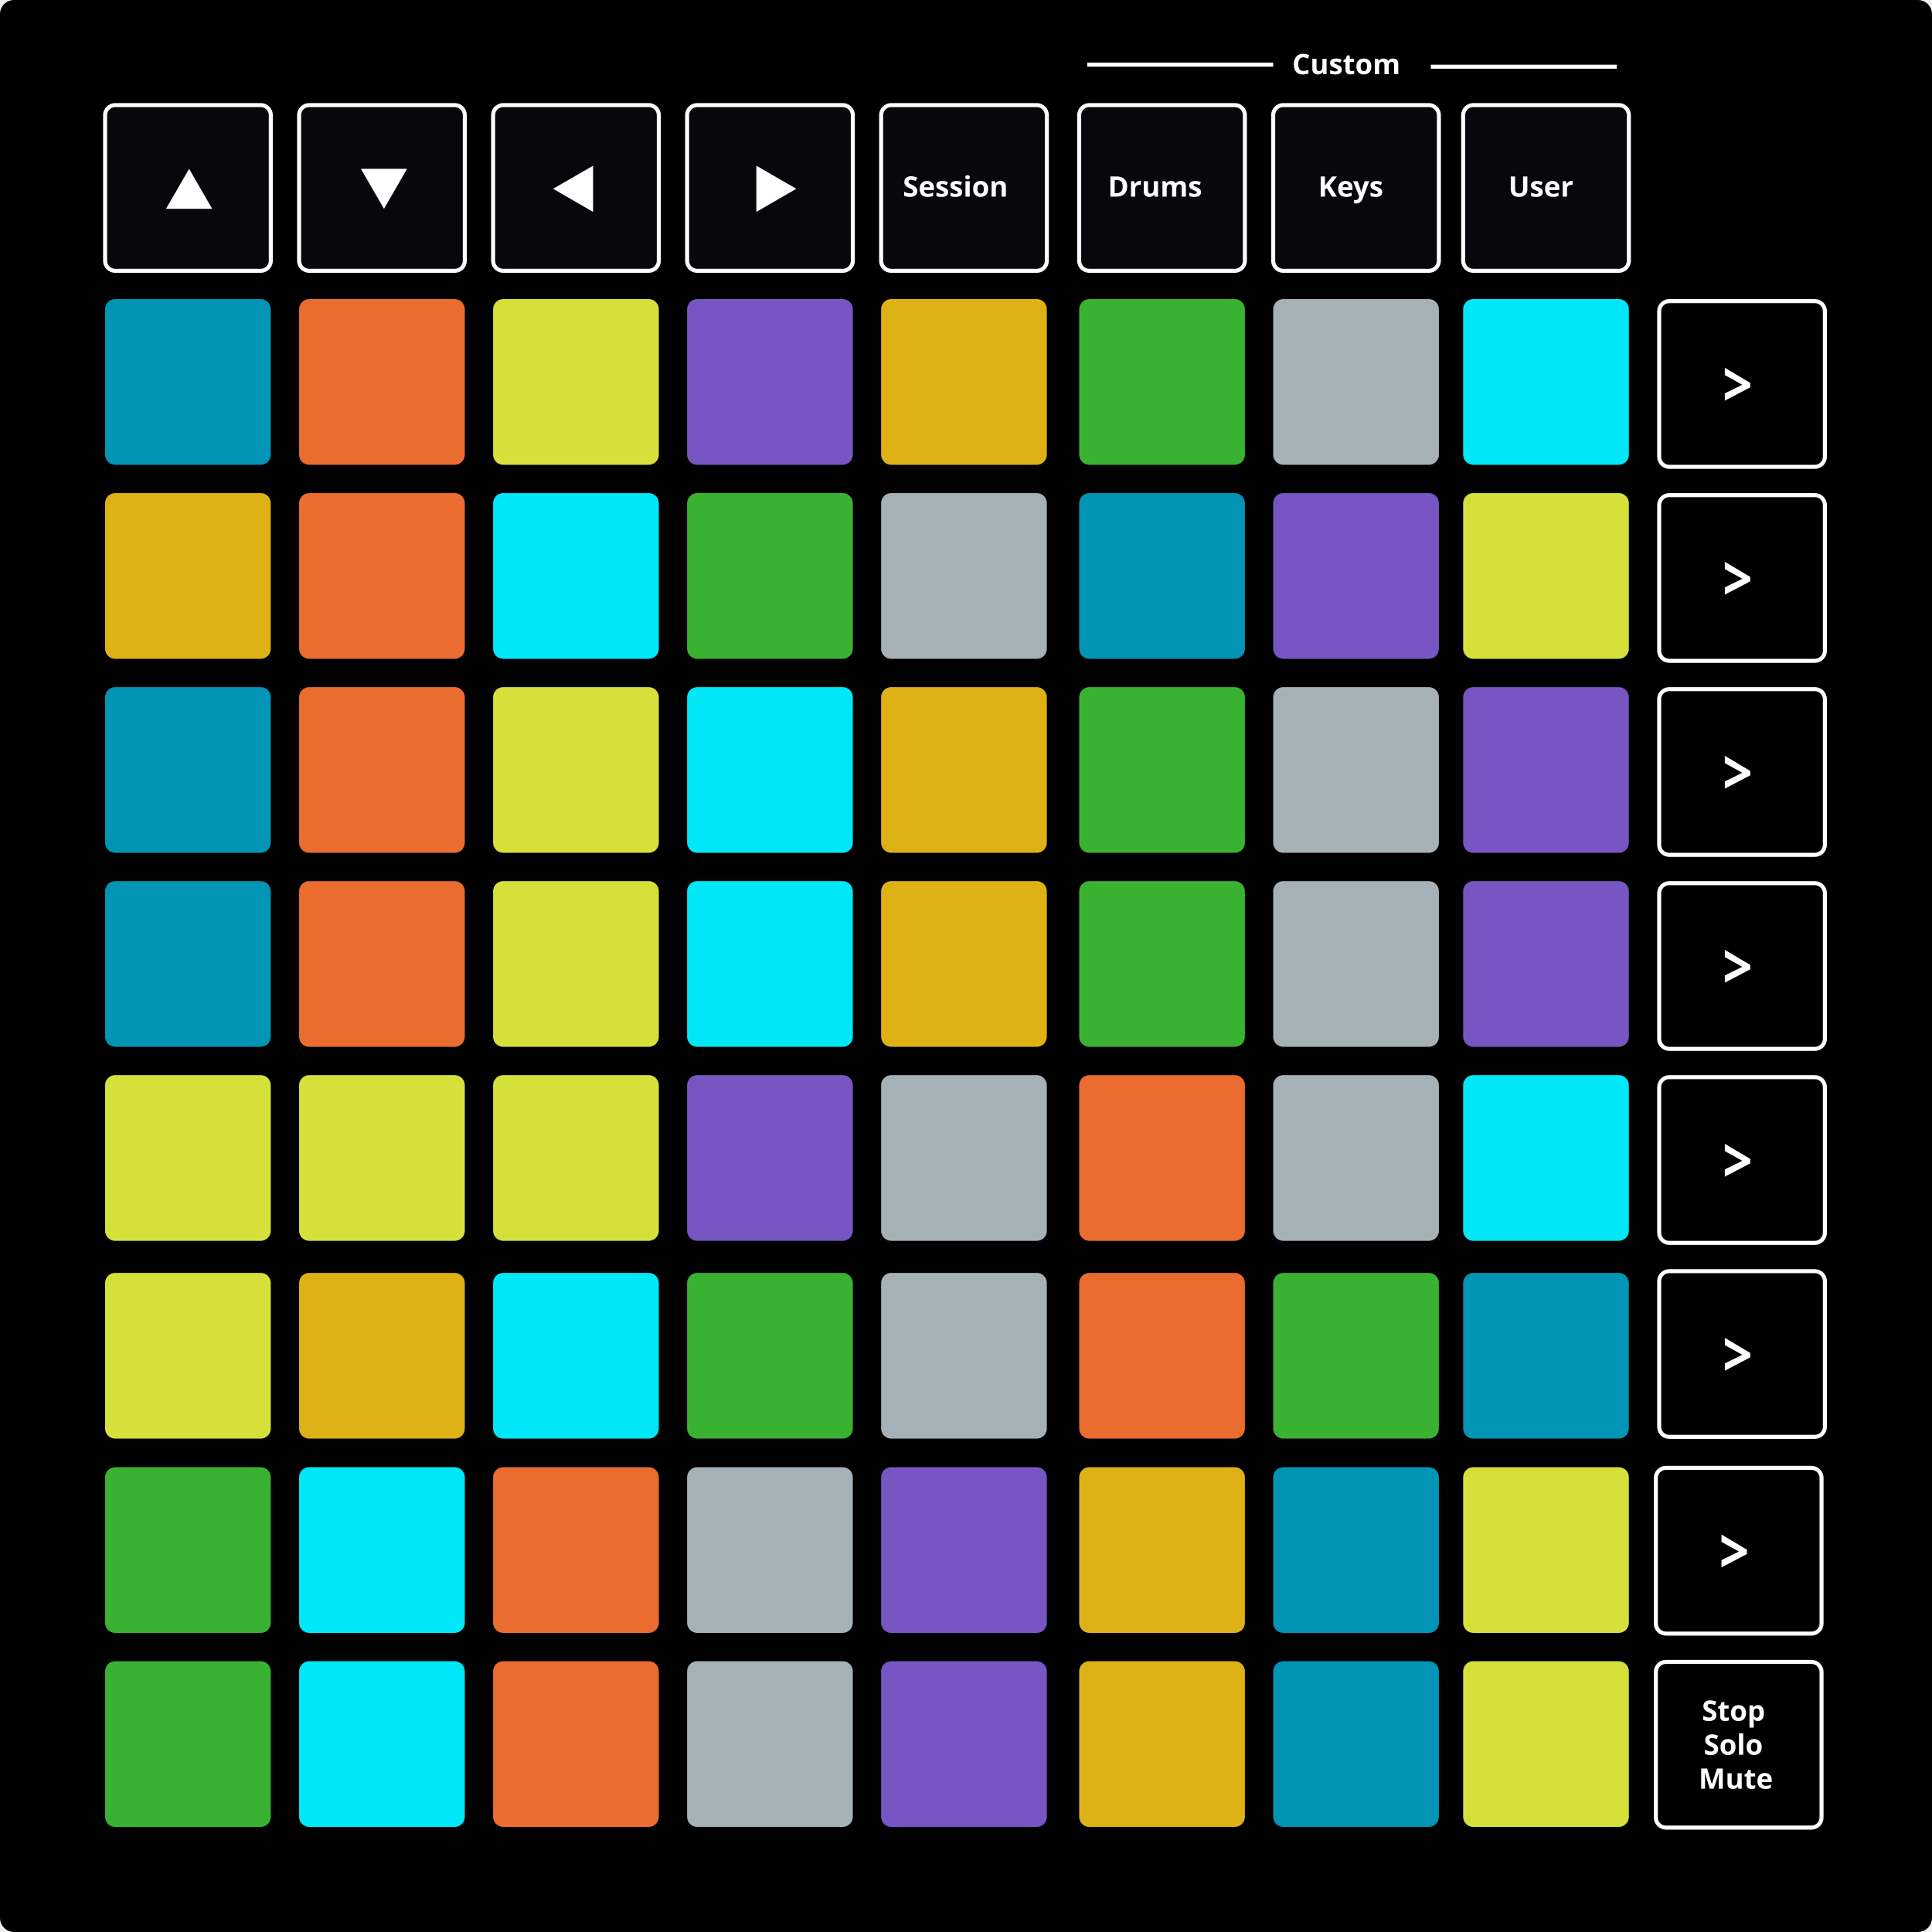
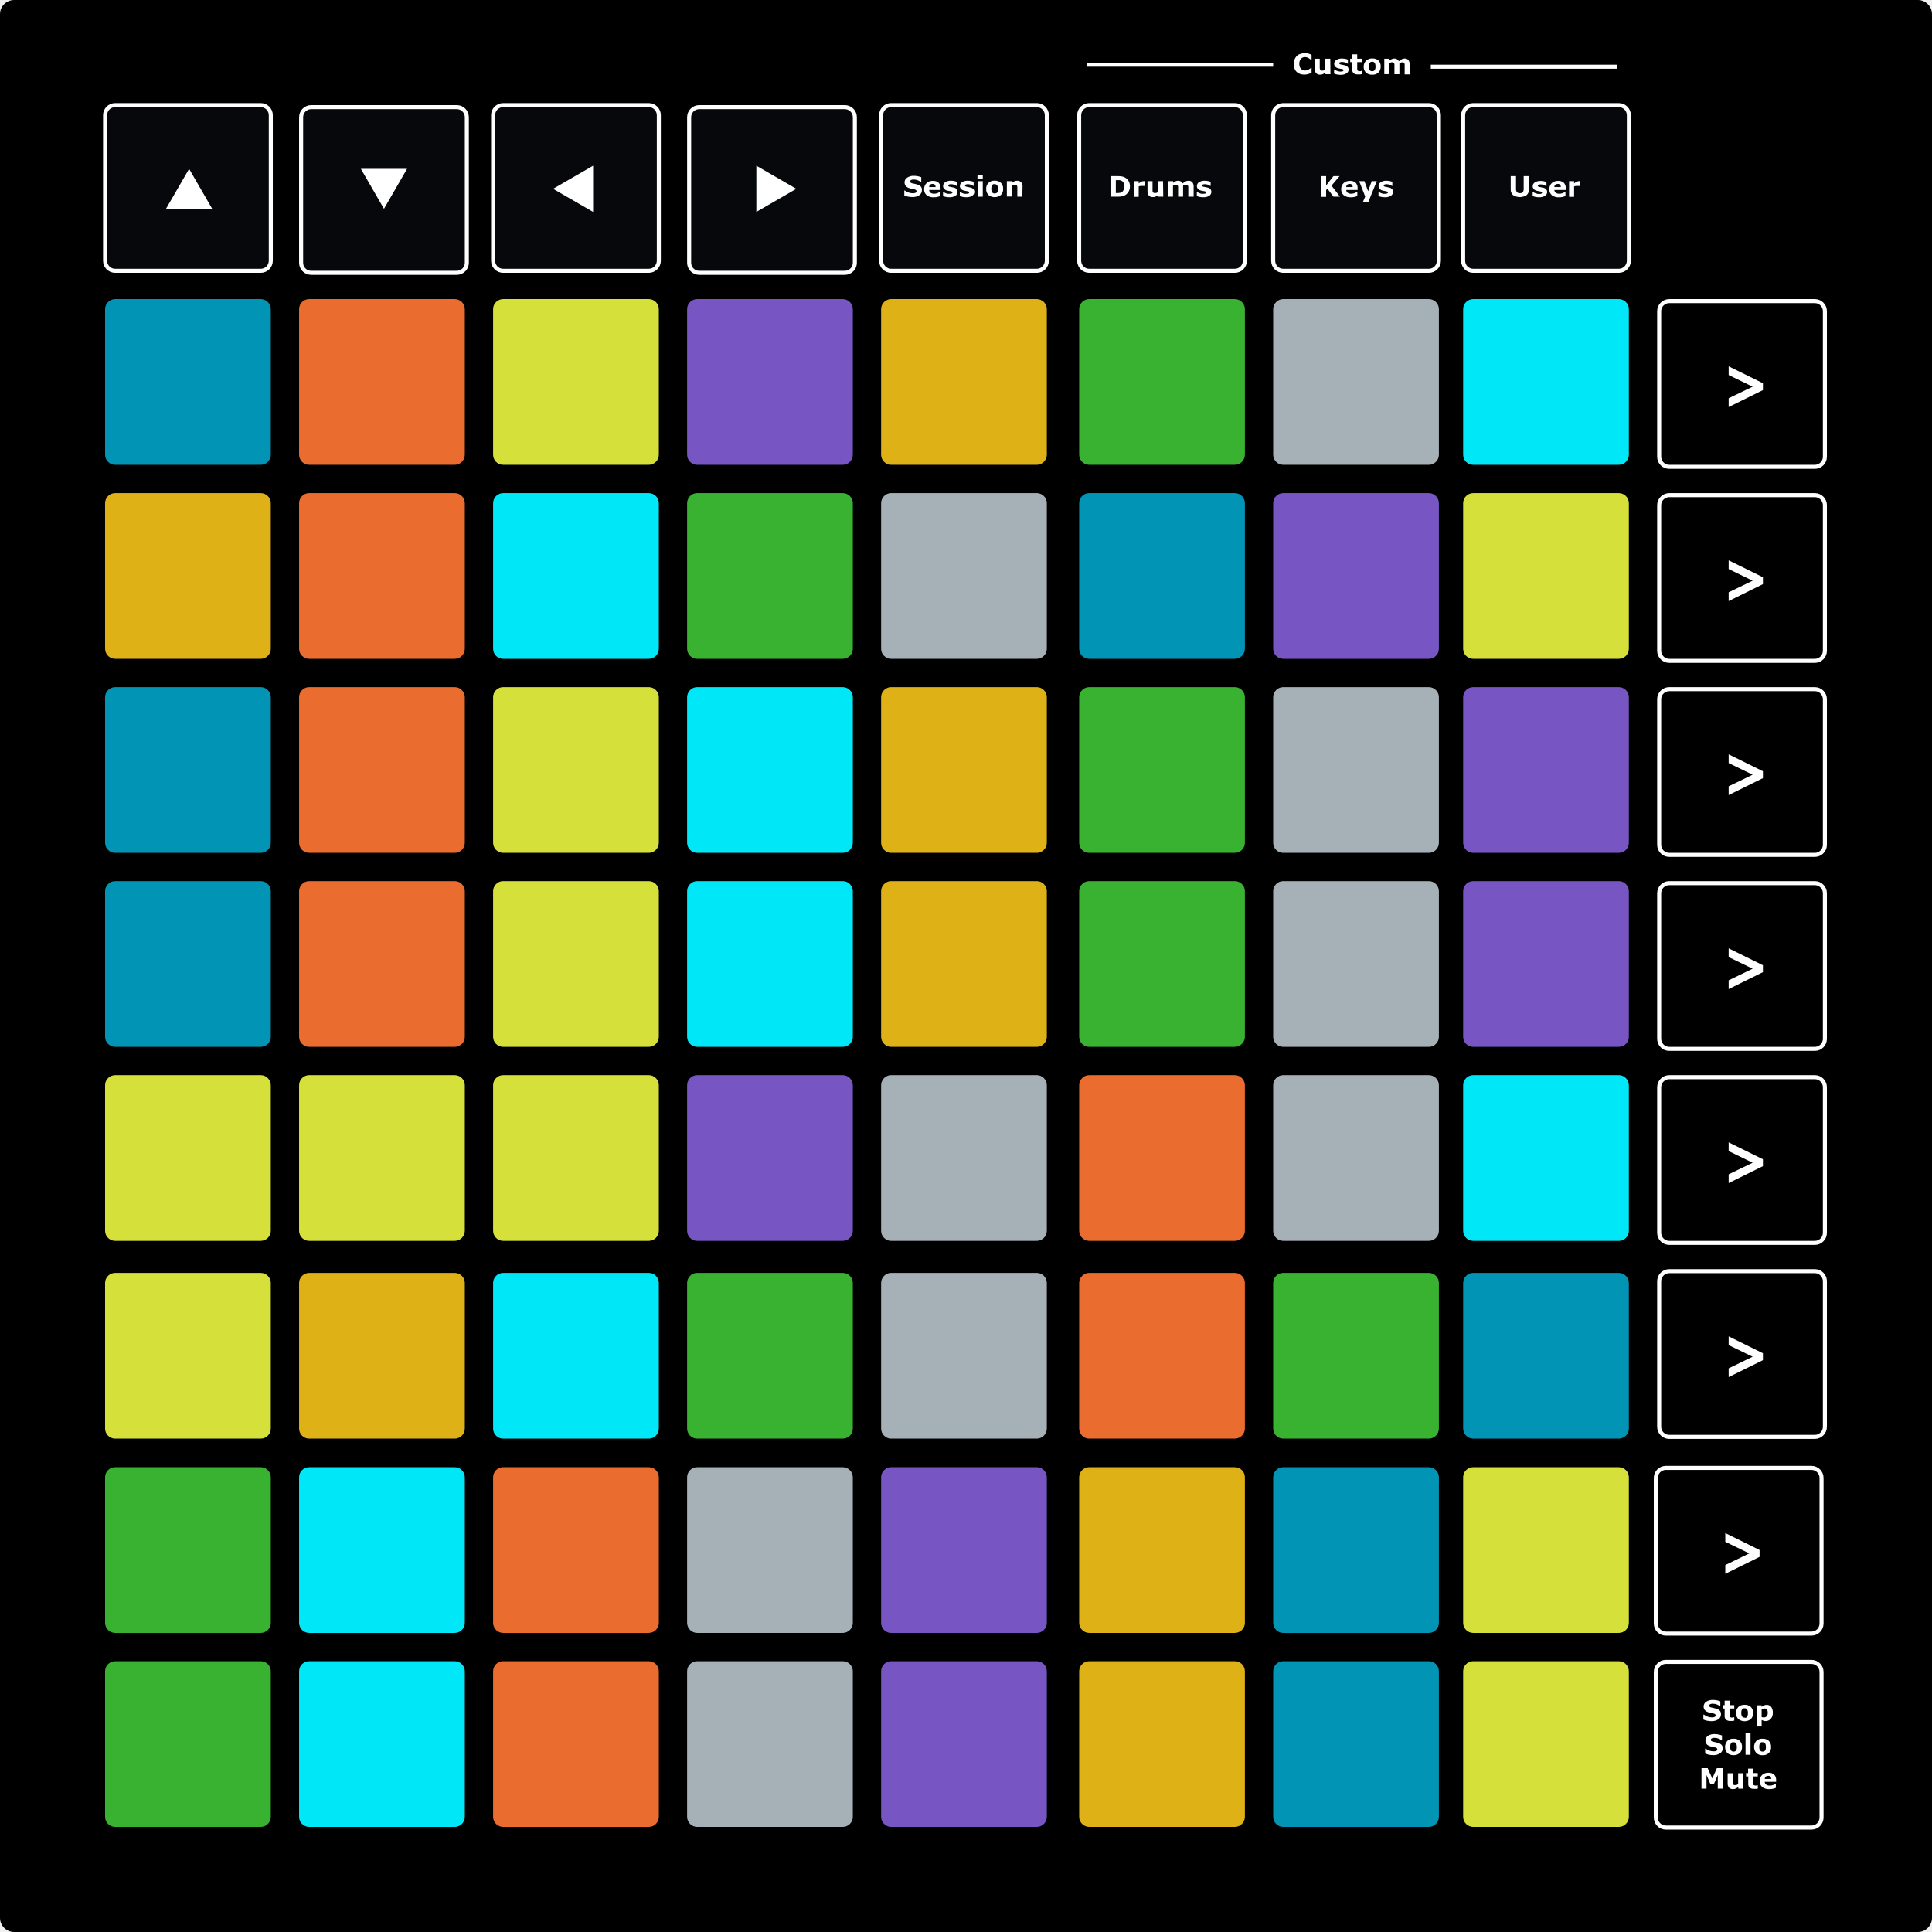
<svg xmlns="http://www.w3.org/2000/svg" viewBox="0 0 478 478">
  <defs>
    <style>
.cls-1{fill:#3ab231;}
.cls-2{fill:#00e8f7;}
.cls-3{fill:#ea6c2f;}
.cls-4{fill:#a6b0b7;}
.cls-5{fill:#7756c4;}
.cls-6{fill:#deb116;}
.cls-7{fill:#0294b4;}
.cls-8{fill:#d5e13a;}
- .cls-12,.cls-14,.cls-9{stroke:#fff;stroke-miterlimit:10;}
- .cls-10{font-size:7px;}
- .cls-10,.cls-11,.cls-13,.cls-14{fill:#fff;}
- .cls-10,.cls-11{font-family:Verdana-Bold, Verdana;font-weight:700;}
- .cls-11{font-size:15.43px;}
- .cls-12{fill:#07080c;}
+ .cls-11,.cls-12,.cls-9{stroke:#fff;stroke-miterlimit:10;}
+ .cls-10,.cls-12{fill:#fff;}
+ .cls-11{fill:#07080c;}
</style>
  </defs>
  <defs>
    <style>

     .cls-1{
          -webkit-animation: colorChange1 2s linear infinite;
     }

     @-webkit-keyframes colorChange1{
		0%{
			fill: #3AB231;
		}
          25%{
			fill: #EA6C2F;
		}
          50%{
			fill: #00E8F7;
		}
          75%{
               fill: #D5E13A;
          }
          100%{
               fill: #3AB231;
          }
	}

     .cls-2{
          -webkit-animation: colorChange2 3s linear infinite;
     }

     @-webkit-keyframes colorChange2{
		0%{
			fill: #00E8F7;
		}
          25%{
			fill: #00E8F7;
		}
          50%{
			fill: #A6B0B7;
		}
          75%{
               fill: #DEB116;
          }
          100%{
               fill: #00E8F7;
          }
	}

     .cls-3{
          -webkit-animation: colorChange3 4s linear infinite;
     }

     @-webkit-keyframes colorChange3{
		0%{
			fill: #EA6C2F;
		}
          25%{
			fill: #0294B4;
		}
          50%{
			fill: #DEB116;
		}
          75%{
               fill: #D5E13A;
          }
          100%{
               fill: #EA6C2F;
          }
	}

     .cls-4{
          -webkit-animation: colorChange4 5s linear infinite;
     }

     @-webkit-keyframes colorChange4{
		0%{
			fill: #A6B0B7;
		}
          25%{
			fill: #3AB231;
		}
          50%{
			fill: #0294B4;
		}
          75%{
               fill: #00E8F7;
          }
          100%{
               fill: #A6B0B7;
          }
	}

     .cls-5{
          -webkit-animation: colorChange5 4s linear infinite;
     }

     @-webkit-keyframes colorChange5{
		0%{
			fill: #7756C4;
		}
          25%{
			fill: #D5E13A;
		}
          50%{
			fill: #EA6C2F;
		}
          75%{
               fill: #3AB231;
          }
          100%{
               fill: #7756C4;
          }
	}

     .cls-6{
          -webkit-animation: colorChange6 3s linear infinite;
     }

     @-webkit-keyframes colorChange6{
		0%{
			fill: #DEB116;
		}
          25%{
			fill: #A6B0B7;
		}
          50%{
			fill: #00E8F7;
		}
          75%{
               fill: #7756C4;
          }
          100%{
               fill: #DEB116;
          }
	}

     .cls-7{
          -webkit-animation: colorChange7 2s linear infinite;
     }

     @-webkit-keyframes colorChange7{
		0%{
			fill: #0294B4;
		}
          25%{
			fill: #EA6C2F;
		}
          50%{
			fill: #3AB231;
		}
          75%{
               fill: #D5E13A;
          }
          100%{
               fill: #0294B4;
          }
	}

     .cls-8{
          -webkit-animation: colorChange8 5s linear infinite;
     }

     @-webkit-keyframes colorChange8{
		0%{
			fill: #D5E13A;
		}
          25%{
			fill: #7756C4;
		}
          50%{
			fill: #A6B0B7;
		}
          75%{
               fill: #3AB231;
          }
          100%{
               fill: #D5E13A;
          }
	}

</style>
  </defs>
  <g id="Laag_2" data-name="Laag 2">
    <g id="Laag_1-2" data-name="Laag 1">
      <rect width="478" height="478" rx="3.5" />
      <g id="greenGroup">
        <rect class="cls-1" x="267" y="74" width="41" height="41" rx="2.49" />
        <rect class="cls-1" x="170" y="122" width="41" height="41" rx="2.49" />
        <rect class="cls-1" x="267" y="170" width="41" height="41" rx="2.49" />
        <rect class="cls-1" x="267" y="218" width="41" height="41" rx="2.49" />
        <rect class="cls-1" x="170" y="314.93" width="41" height="41" rx="2.49" />
        <rect class="cls-1" x="315" y="314.93" width="41" height="41" rx="2.49" />
        <rect class="cls-1" x="26" y="363" width="41" height="41" rx="2.49" />
        <rect class="cls-1" x="26" y="411" width="41" height="41" rx="2.49" />
      </g>
      <g id="lightBlueGroup">
        <rect class="cls-2" x="362" y="74" width="41" height="41" rx="2.49" />
        <rect class="cls-2" x="122" y="122" width="41" height="41" rx="2.49" />
        <rect class="cls-2" x="170" y="170" width="41" height="41" rx="2.49" />
        <rect class="cls-2" x="170" y="218" width="41" height="41" rx="2.49" />
        <rect class="cls-2" x="362" y="266" width="41" height="41" rx="2.49" />
        <rect class="cls-2" x="122" y="314.93" width="41" height="41" rx="2.49" />
        <rect class="cls-2" x="74" y="363" width="41" height="41" rx="2.49" />
        <rect class="cls-2" x="74" y="411" width="41" height="41" rx="2.49" />
      </g>
      <g id="redGroup">
        <rect class="cls-3" x="74" y="74" width="41" height="41" rx="2.49" />
        <rect class="cls-3" x="74" y="122" width="41" height="41" rx="2.49" />
        <rect class="cls-3" x="74" y="170" width="41" height="41" rx="2.49" />
        <rect class="cls-3" x="74" y="218" width="41" height="41" rx="2.49" />
        <rect class="cls-3" x="267" y="266" width="41" height="41" rx="2.49" />
        <rect class="cls-3" x="267" y="314.93" width="41" height="41" rx="2.49" />
        <rect class="cls-3" x="122" y="363" width="41" height="41" rx="2.49" />
        <rect class="cls-3" x="122" y="411" width="41" height="41" rx="2.49" />
      </g>
      <g id="purpleGroup">
        <rect class="cls-4" x="315" y="74" width="41" height="41" rx="2.49" />
        <rect class="cls-4" x="218" y="122" width="41" height="41" rx="2.49" />
        <rect class="cls-4" x="315" y="170" width="41" height="41" rx="2.49" />
        <rect class="cls-4" x="315" y="218" width="41" height="41" rx="2.49" />
        <rect class="cls-4" x="218" y="266" width="41" height="41" rx="2.49" />
        <rect class="cls-4" x="315" y="266" width="41" height="41" rx="2.49" />
        <rect class="cls-4" x="218" y="314.93" width="41" height="41" rx="2.49" />
        <rect class="cls-4" x="170" y="363" width="41" height="41" rx="2.49" />
        <rect class="cls-4" x="170" y="411" width="41" height="41" rx="2.49" />
      </g>
      <rect class="cls-5" x="170" y="74" width="41" height="41" rx="2.49" />
      <rect class="cls-5" x="315" y="122" width="41" height="41" rx="2.49" />
      <rect class="cls-5" x="362" y="170" width="41" height="41" rx="2.49" />
      <rect class="cls-5" x="362" y="218" width="41" height="41" rx="2.49" />
      <rect class="cls-5" x="170" y="266" width="41" height="41" rx="2.49" />
      <rect class="cls-5" x="218" y="363" width="41" height="41" rx="2.49" />
      <rect class="cls-5" x="218" y="411" width="41" height="41" rx="2.49" />
      <g id="orangeGroup">
        <rect class="cls-6" x="218" y="74" width="41" height="41" rx="2.49" />
        <rect class="cls-6" x="26" y="122" width="41" height="41" rx="2.49" />
        <rect class="cls-6" x="218" y="170" width="41" height="41" rx="2.49" />
        <rect class="cls-6" x="218" y="218" width="41" height="41" rx="2.49" />
        <rect class="cls-6" x="74" y="314.93" width="41" height="41" rx="2.49" />
        <rect class="cls-6" x="267" y="363" width="41" height="41" rx="2.49" />
        <rect class="cls-6" x="267" y="411" width="41" height="41" rx="2.49" />
      </g>
      <g id="blueGroup">
        <rect class="cls-7" x="26" y="74" width="41" height="41" rx="2.49" />
        <rect class="cls-7" x="267" y="122" width="41" height="41" rx="2.49" />
        <rect class="cls-7" x="26" y="170" width="41" height="41" rx="2.49" />
        <rect class="cls-7" x="26" y="218" width="41" height="41" rx="2.49" />
        <rect class="cls-7" x="362" y="314.93" width="41" height="41" rx="2.49" />
        <rect class="cls-7" x="315" y="363" width="41" height="41" rx="2.49" />
        <rect class="cls-7" x="315" y="411" width="41" height="41" rx="2.49" />
      </g>
      <g id="yellowGroup">
        <rect class="cls-8" x="122" y="74" width="41" height="41" rx="2.49" />
        <rect class="cls-8" x="362" y="122" width="41" height="41" rx="2.49" />
        <rect class="cls-8" x="122" y="170" width="41" height="41" rx="2.49" />
        <rect class="cls-8" x="122" y="218" width="41" height="41" rx="2.49" />
        <rect class="cls-8" x="26" y="266" width="41" height="41" rx="2.49" />
        <rect class="cls-8" x="74" y="266" width="41" height="41" rx="2.49" />
        <rect class="cls-8" x="122" y="266" width="41" height="41" rx="2.49" />
        <rect class="cls-8" x="26" y="314.93" width="41" height="41" rx="2.49" />
        <rect class="cls-8" x="362" y="363" width="41" height="41" rx="2.49" />
        <rect class="cls-8" x="362" y="411" width="41" height="41" rx="2.49" />
      </g>
      <rect class="cls-9" x="409.67" y="411.17" width="41" height="41" rx="2.49" />
-       <text class="cls-10" transform="translate(421.07 425.75)">Stop<tspan x="0.44" y="8.4">Solo</tspan>
-         <tspan x="-0.8" y="16.8">Mute</tspan>
-       </text>
+       <path class="cls-10" d="M425.79,424.15a1.46,1.46,0,0,1-.63,1.22,2.92,2.92,0,0,1-1.74.47,5.11,5.11,0,0,1-1.1-.11,6,6,0,0,1-.88-.29v-1.22h.14a2.94,2.94,0,0,0,.92.5,2.86,2.86,0,0,0,1,.18l.31,0a1.73,1.73,0,0,0,.32-.07.87.87,0,0,0,.25-.15.41.41,0,0,0,.09-.28.35.35,0,0,0-.14-.29.92.92,0,0,0-.41-.18l-.61-.13a5.26,5.26,0,0,1-.6-.15,1.9,1.9,0,0,1-.93-.57,1.43,1.43,0,0,1-.28-.89,1.38,1.38,0,0,1,.64-1.16,2.79,2.79,0,0,1,1.64-.45,5.45,5.45,0,0,1,1,.1,4.82,4.82,0,0,1,.85.25v1.17h-.14a2.43,2.43,0,0,0-.75-.41,2.62,2.62,0,0,0-.91-.17l-.33,0a1.58,1.58,0,0,0-.31.09.51.51,0,0,0-.23.15.33.33,0,0,0-.1.24.35.35,0,0,0,.16.31,1.53,1.53,0,0,0,.58.19l.54.12a3.53,3.53,0,0,1,.55.15,1.83,1.83,0,0,1,.86.52A1.25,1.25,0,0,1,425.79,424.15Z" />
+       <path class="cls-10" d="M429.08,425.71a2.61,2.61,0,0,1-.42.08,4.22,4.22,0,0,1-.55,0,1.66,1.66,0,0,1-1.06-.29,1.21,1.21,0,0,1-.35-1v-1.8h-.51v-.83h.51v-1.1h1.23v1.1h1.15v.83h-1.15v1.72a.76.76,0,0,0,.06.27.39.39,0,0,0,.17.19.77.77,0,0,0,.35.07l.25,0,.22-.08h.1Z" />
+       <path class="cls-10" d="M433.74,423.83a2,2,0,0,1-.55,1.49,2.51,2.51,0,0,1-3.11,0,2,2,0,0,1-.55-1.49,2,2,0,0,1,.56-1.5,2.11,2.11,0,0,1,1.54-.54,2.14,2.14,0,0,1,1.56.54A2.06,2.06,0,0,1,433.74,423.83Zm-1.52.93a1.06,1.06,0,0,0,.18-.35,2.19,2.19,0,0,0,.06-.58,2.23,2.23,0,0,0-.06-.56,1,1,0,0,0-.17-.37.63.63,0,0,0-.26-.2,1,1,0,0,0-.34-.05,1,1,0,0,0-.31,0,.75.75,0,0,0-.27.19,1,1,0,0,0-.17.37,2,2,0,0,0-.07.58,2.2,2.2,0,0,0,.06.55.91.91,0,0,0,.17.37.73.73,0,0,0,.26.2,1,1,0,0,0,.35.06A.81.81,0,0,0,432,425,.55.55,0,0,0,432.22,424.76Z" />
+       <path class="cls-10" d="M438.62,423.77a2.41,2.41,0,0,1-.14.87,1.91,1.91,0,0,1-.38.64,1.56,1.56,0,0,1-.56.4,1.63,1.63,0,0,1-.66.14,1.82,1.82,0,0,1-.56-.07,2.65,2.65,0,0,1-.47-.2v1.6h-1.23v-5.24h1.23v.4a2.83,2.83,0,0,1,.58-.37,1.65,1.65,0,0,1,.68-.14,1.34,1.34,0,0,1,1.12.53A2.37,2.37,0,0,1,438.62,423.77Zm-1.26,0a1.4,1.4,0,0,0-.19-.81.72.72,0,0,0-.61-.26,1.23,1.23,0,0,0-.36.06,1.19,1.19,0,0,0-.35.15v1.93a1.07,1.07,0,0,0,.27.06h.27a.89.89,0,0,0,.73-.28A1.32,1.32,0,0,0,437.36,423.8Z" />
+       <path class="cls-10" d="M426.24,432.55a1.47,1.47,0,0,1-.64,1.22,2.89,2.89,0,0,1-1.73.47,5.21,5.21,0,0,1-1.11-.11,6,6,0,0,1-.88-.29v-1.22H422a2.79,2.79,0,0,0,.91.5,2.86,2.86,0,0,0,1,.18l.31,0a1.73,1.73,0,0,0,.32-.07.87.87,0,0,0,.25-.15.41.41,0,0,0,.09-.28.35.35,0,0,0-.14-.29.92.92,0,0,0-.41-.18l-.61-.13a5.26,5.26,0,0,1-.6-.15,1.82,1.82,0,0,1-.92-.57,1.45,1.45,0,0,1,.35-2,2.79,2.79,0,0,1,1.64-.45,5.36,5.36,0,0,1,1,.1,4.82,4.82,0,0,1,.85.25v1.17h-.14a2.43,2.43,0,0,0-.75-.41,2.62,2.62,0,0,0-.91-.17l-.33,0a1.58,1.58,0,0,0-.31.09.51.51,0,0,0-.23.15.36.36,0,0,0-.09.24.36.36,0,0,0,.15.31,1.69,1.69,0,0,0,.58.2l.54.11a3.25,3.25,0,0,1,.55.15,1.92,1.92,0,0,1,.87.52A1.33,1.33,0,0,1,426.24,432.55Z" />
+       <path class="cls-10" d="M431,432.23a2,2,0,0,1-.55,1.49,2.49,2.49,0,0,1-3.1,0,2.31,2.31,0,0,1,0-3,2.13,2.13,0,0,1,1.55-.54,2.1,2.1,0,0,1,1.55.54A2,2,0,0,1,431,432.23Zm-1.52.93a1,1,0,0,0,.18-.35,2.16,2.16,0,0,0,.06-.57,2.26,2.26,0,0,0-.06-.57,1,1,0,0,0-.17-.37.63.63,0,0,0-.26-.2.88.88,0,0,0-.33-.05,1,1,0,0,0-.32,0,.64.64,0,0,0-.26.19.91.91,0,0,0-.18.37,2,2,0,0,0-.07.59,2.17,2.17,0,0,0,.06.54.91.91,0,0,0,.17.37.73.73,0,0,0,.26.2,1,1,0,0,0,.35.06.87.87,0,0,0,.32-.06A.58.58,0,0,0,429.47,433.16Z" />
+       <path class="cls-10" d="M433.1,434.15h-1.23v-5.32h1.23Z" />
+       <path class="cls-10" d="M438.19,432.23a2,2,0,0,1-.55,1.49,2.14,2.14,0,0,1-1.56.54,2.09,2.09,0,0,1-1.54-.54,2.28,2.28,0,0,1,0-3,2.11,2.11,0,0,1,1.54-.54,2.14,2.14,0,0,1,1.56.54A2.06,2.06,0,0,1,438.19,432.23Zm-1.52.93a1,1,0,0,0,.18-.35,2.16,2.16,0,0,0,.06-.57,2.26,2.26,0,0,0-.06-.57,1,1,0,0,0-.17-.37.63.63,0,0,0-.26-.2,1,1,0,0,0-.34-.05,1,1,0,0,0-.31,0,.75.75,0,0,0-.27.19,1.06,1.06,0,0,0-.17.37,2,2,0,0,0-.07.59,2.17,2.17,0,0,0,.06.54.91.91,0,0,0,.17.37.73.73,0,0,0,.26.2,1,1,0,0,0,.35.06.91.91,0,0,0,.32-.06A.58.58,0,0,0,436.67,433.16Z" />
+       <path class="cls-10" d="M426.25,442.54H425v-3.4l-.94,2.21h-.91l-.94-2.21v3.4h-1.24v-5.08h1.52l1.15,2.55,1.14-2.55h1.52Z" />
+       <path class="cls-10" d="M431.31,442.54h-1.23v-.42a4,4,0,0,1-.63.4,1.54,1.54,0,0,1-.67.13,1.28,1.28,0,0,1-1-.36,1.54,1.54,0,0,1-.34-1.08v-2.5h1.23v1.9a3.4,3.4,0,0,0,0,.48.88.88,0,0,0,.08.32.41.41,0,0,0,.2.19.92.92,0,0,0,.37.06,1.22,1.22,0,0,0,.35-.06,2,2,0,0,0,.37-.17v-2.72h1.23Z" />
+       <path class="cls-10" d="M434.93,442.51l-.42.08a4.22,4.22,0,0,1-.55,0,1.69,1.69,0,0,1-1.07-.29,1.25,1.25,0,0,1-.35-1v-1.79H432v-.83h.5v-1.1h1.24v1.1h1.15v.83h-1.15v1.72a.76.76,0,0,0,.05.27.44.44,0,0,0,.17.19.82.82,0,0,0,.36.07l.25,0,.21-.08h.11Z" />
+       <path class="cls-10" d="M439.44,440.85h-2.82a.9.9,0,0,0,.35.69,1.52,1.52,0,0,0,.93.24,2,2,0,0,0,.76-.14,2.15,2.15,0,0,0,.57-.3h.14v1a4.67,4.67,0,0,1-.79.24,4,4,0,0,1-.81.08,2.71,2.71,0,0,1-1.77-.52,1.84,1.84,0,0,1-.62-1.48,2,2,0,0,1,.58-1.51,2.22,2.22,0,0,1,1.6-.55,1.92,1.92,0,0,1,1.41.47,1.87,1.87,0,0,1,.47,1.36Zm-1.22-.72a.87.87,0,0,0-.19-.58.74.74,0,0,0-.57-.19.91.91,0,0,0-.58.18.8.8,0,0,0-.26.59Z" />
      <rect class="cls-9" x="409.67" y="363.17" width="41" height="41" rx="2.49" />
-       <text class="cls-11" transform="translate(425.36 389.32) scale(0.84 1)">&gt;</text>
+       <path class="cls-10" d="M435.34,385.19l-8.48,4.19v-2.17l5.94-2.88-5.94-2.87V379.3l8.48,4.18Z" />
      <rect class="cls-9" x="410.5" y="314.5" width="41" height="41" rx="2.49" />
-       <text class="cls-11" transform="translate(426.19 340.65) scale(0.84 1)">&gt;</text>
+       <path class="cls-10" d="M436.17,336.52l-8.48,4.19v-2.17l5.94-2.87-5.94-2.88v-2.16l8.48,4.18Z" />
      <rect class="cls-9" x="410.5" y="266.5" width="41" height="41" rx="2.49" />
-       <text class="cls-11" transform="translate(426.19 292.65) scale(0.84 1)">&gt;</text>
+       <path class="cls-10" d="M436.17,288.52l-8.48,4.19v-2.17l5.94-2.87-5.94-2.88v-2.16l8.48,4.18Z" />
      <rect class="cls-9" x="410.5" y="218.5" width="41" height="41" rx="2.49" />
-       <text class="cls-11" transform="translate(426.19 244.65) scale(0.84 1)">&gt;</text>
+       <path class="cls-10" d="M436.17,240.52l-8.48,4.19v-2.17l5.94-2.87-5.94-2.88v-2.16l8.48,4.18Z" />
      <rect class="cls-9" x="410.5" y="170.5" width="41" height="41" rx="2.49" />
-       <text class="cls-11" transform="translate(426.19 196.65) scale(0.84 1)">&gt;</text>
+       <path class="cls-10" d="M436.17,192.52l-8.48,4.19v-2.17l5.94-2.87-5.94-2.88v-2.16l8.48,4.18Z" />
      <rect class="cls-9" x="410.5" y="122.5" width="41" height="41" rx="2.49" />
-       <text class="cls-11" transform="translate(426.19 148.65) scale(0.84 1)">&gt;</text>
+       <path class="cls-10" d="M436.17,144.52l-8.48,4.19v-2.17l5.94-2.87-5.94-2.88v-2.16l8.48,4.18Z" />
      <rect class="cls-9" x="410.5" y="74.5" width="41" height="41" rx="2.49" />
-       <text class="cls-11" transform="translate(426.19 100.65) scale(0.84 1)">&gt;</text>
-       <rect class="cls-12" x="362" y="26" width="41" height="41" rx="2.49" />
-       <text class="cls-10" transform="translate(373.19 48.66)">User</text>
-       <rect class="cls-12" x="315" y="26" width="41" height="41" rx="2.49" />
-       <text class="cls-10" transform="translate(326.13 48.66)">Keys</text>
-       <rect class="cls-12" x="267" y="26" width="41" height="41" rx="2.49" />
-       <text class="cls-10" transform="translate(274.1 48.66)">Drums</text>
-       <rect class="cls-12" x="218" y="26" width="41" height="41" rx="2.49" />
-       <text class="cls-10" transform="translate(223.37 48.66)">Session</text>
-       <rect class="cls-12" x="170" y="26" width="41" height="41" rx="2.49" />
-       <polygon class="cls-13" points="197.02 46.71 187.13 41 187.13 52.43 197.02 46.71" />
-       <rect class="cls-12" x="122" y="26" width="41" height="41" rx="2.49" />
-       <polygon class="cls-13" points="136.84 46.71 146.74 41 146.74 52.43 136.84 46.71" />
-       <rect class="cls-12" x="74" y="26" width="41" height="41" rx="2.49" />
-       <polygon class="cls-13" points="95 51.66 89.29 41.77 100.71 41.77 95 51.66" />
-       <rect class="cls-12" x="26" y="26" width="41" height="41" rx="2.49" />
-       <polygon class="cls-13" points="46.79 41.77 52.5 51.66 41.07 51.66 46.79 41.77" />
-       <line class="cls-14" x1="269" y1="16" x2="315" y2="16" />
-       <line class="cls-14" x1="354" y1="16.5" x2="400" y2="16.5" />
-       <text class="cls-10" transform="translate(319.7 18.36)">Custom</text>
+       <path class="cls-10" d="M436.17,96.52l-8.48,4.19V98.54l5.94-2.87-5.94-2.88V90.63l8.48,4.18Z" />
+       <rect class="cls-11" x="362" y="26" width="41" height="41" rx="2.49" />
+       <path class="cls-10" d="M378.29,46.82a1.8,1.8,0,0,1-.57,1.44,3.11,3.11,0,0,1-3.38,0,1.8,1.8,0,0,1-.57-1.44V43.57h1.31v3.18a1.15,1.15,0,0,0,.23.78.88.88,0,0,0,.72.26.91.91,0,0,0,.72-.25,1.15,1.15,0,0,0,.23-.79V43.57h1.31Z" />
+       <path class="cls-10" d="M382.79,47.44a1.12,1.12,0,0,1-.53,1,2.61,2.61,0,0,1-1.46.36,4.31,4.31,0,0,1-.93-.09,3.14,3.14,0,0,1-.67-.21v-1h.11l.21.14a2.43,2.43,0,0,0,.35.16,2.23,2.23,0,0,0,.95.19,1.28,1.28,0,0,0,.54-.08.25.25,0,0,0,.17-.23.23.23,0,0,0-.1-.21,1.51,1.51,0,0,0-.39-.12l-.37-.06-.43-.09a1.43,1.43,0,0,1-.77-.43,1,1,0,0,1-.26-.72,1.1,1.1,0,0,1,.53-.92,2.5,2.5,0,0,1,1.43-.37,3.77,3.77,0,0,1,.83.09,3,3,0,0,1,.61.19v1h-.1a2.31,2.31,0,0,0-.63-.31,2.09,2.09,0,0,0-.7-.11,1.3,1.3,0,0,0-.51.08c-.13.05-.2.13-.2.23a.26.26,0,0,0,.09.21,1.39,1.39,0,0,0,.44.14l.4.08a3.43,3.43,0,0,1,.44.09,1.38,1.38,0,0,1,.72.39A1.05,1.05,0,0,1,382.79,47.44Z" />
+       <path class="cls-10" d="M387.39,47h-2.82a.89.89,0,0,0,.34.69,1.52,1.52,0,0,0,.93.24,2.18,2.18,0,0,0,.76-.14,3.07,3.07,0,0,0,.58-.3h.13v1a3.89,3.89,0,0,1-.78.25,4.18,4.18,0,0,1-.82.07,2.65,2.65,0,0,1-1.77-.52,1.82,1.82,0,0,1-.61-1.48,2,2,0,0,1,.58-1.5,2.23,2.23,0,0,1,1.6-.56,1.91,1.91,0,0,1,1.4.47,1.84,1.84,0,0,1,.48,1.37Zm-1.23-.72a.81.81,0,0,0-.19-.58.73.73,0,0,0-.56-.2.89.89,0,0,0-.59.19.74.74,0,0,0-.25.59Z" />
+       <path class="cls-10" d="M391,46h-.11a1.08,1.08,0,0,0-.25,0h-.29a3.28,3.28,0,0,0-.47,0,2.82,2.82,0,0,0-.43.12v2.57h-1.24V44.82h1.24v.56a2.66,2.66,0,0,1,.7-.46,1.73,1.73,0,0,1,.56-.11H391Z" />
+       <rect class="cls-11" x="315" y="26" width="41" height="41" rx="2.49" />
+       <path class="cls-10" d="M331.53,48.66h-1.61l-1.52-2-.3.38v1.66h-1.32V43.57h1.32v2.31l1.81-2.31h1.52l-2,2.35Z" />
+       <path class="cls-10" d="M335.89,47h-2.81a.86.86,0,0,0,.34.69,1.52,1.52,0,0,0,.93.24,2.22,2.22,0,0,0,.76-.14,3,3,0,0,0,.57-.3h.14v1a3.73,3.73,0,0,1-1.6.32,2.65,2.65,0,0,1-1.77-.52,1.82,1.82,0,0,1-.62-1.48,2,2,0,0,1,.58-1.5,2.23,2.23,0,0,1,1.6-.56,1.92,1.92,0,0,1,1.41.47,1.88,1.88,0,0,1,.47,1.37Zm-1.22-.72a.85.85,0,0,0-.19-.58.74.74,0,0,0-.57-.2.86.86,0,0,0-.58.19.78.78,0,0,0-.26.59Z" />
+       <path class="cls-10" d="M338.49,47.3l.88-2.48h1.26l-2.13,5.25h-1.34l.61-1.44-1.49-3.81h1.29Z" />
+       <path class="cls-10" d="M344.65,47.44a1.12,1.12,0,0,1-.53,1,2.58,2.58,0,0,1-1.46.36,4.45,4.45,0,0,1-.93-.09,3.14,3.14,0,0,1-.67-.21v-1h.11l.22.14a2.23,2.23,0,0,0,.34.16,2.41,2.41,0,0,0,.43.14,2.24,2.24,0,0,0,.52,0,1.28,1.28,0,0,0,.54-.08.24.24,0,0,0,.17-.23.23.23,0,0,0-.1-.21,1.51,1.51,0,0,0-.39-.12l-.37-.06-.42-.09a1.47,1.47,0,0,1-.78-.43,1,1,0,0,1-.25-.72,1.09,1.09,0,0,1,.52-.92,2.51,2.51,0,0,1,1.44-.37,3.68,3.68,0,0,1,.82.09,3.32,3.32,0,0,1,.62.19v1h-.11a2.4,2.4,0,0,0-.62-.31,2.19,2.19,0,0,0-.71-.11,1.22,1.22,0,0,0-.5.08c-.14.05-.21.13-.21.23a.27.27,0,0,0,.1.21,1.21,1.21,0,0,0,.43.14l.41.08a3.29,3.29,0,0,1,.43.09,1.34,1.34,0,0,1,.72.39A1.05,1.05,0,0,1,344.65,47.44Z" />
+       <rect class="cls-11" x="267" y="26" width="41" height="41" rx="2.49" />
+       <path class="cls-10" d="M279.56,46.12a2.55,2.55,0,0,1-.32,1.27,2.38,2.38,0,0,1-.82.87,2.53,2.53,0,0,1-.82.31,5.41,5.41,0,0,1-1.05.09h-1.8V43.57h1.85a4.81,4.81,0,0,1,1.07.1,2.41,2.41,0,0,1,.76.3,2.24,2.24,0,0,1,.83.87A2.6,2.6,0,0,1,279.56,46.12Zm-1.35,0a1.88,1.88,0,0,0-.19-.86,1.26,1.26,0,0,0-.58-.56,1.23,1.23,0,0,0-.41-.13,3.34,3.34,0,0,0-.63,0h-.33v3.19h.33a3.54,3.54,0,0,0,.68-.05,1.69,1.69,0,0,0,.43-.15A1.27,1.27,0,0,0,278,47,2,2,0,0,0,278.21,46.11Z" />
+       <path class="cls-10" d="M283.28,46h-.11a1.08,1.08,0,0,0-.25,0h-.29a3.28,3.28,0,0,0-.47,0,2.82,2.82,0,0,0-.43.12v2.57H280.5V44.82h1.23v.56a2.54,2.54,0,0,1,.71-.46,1.63,1.63,0,0,1,.55-.11h.29Z" />
+       <path class="cls-10" d="M287.8,48.66h-1.23v-.42a3.88,3.88,0,0,1-.63.39,1.56,1.56,0,0,1-.68.13,1.28,1.28,0,0,1-1-.36,1.51,1.51,0,0,1-.35-1.08v-2.5h1.24v1.9a3.48,3.48,0,0,0,0,.49.94.94,0,0,0,.08.32.44.44,0,0,0,.2.18.92.92,0,0,0,.37.06,1.22,1.22,0,0,0,.35-.06,1.53,1.53,0,0,0,.37-.17V44.82h1.23Z" />
+       <path class="cls-10" d="M292.71,45.94v2.72h-1.23V46.74c0-.19,0-.34,0-.48a.84.84,0,0,0-.07-.31.31.31,0,0,0-.19-.18.82.82,0,0,0-.35-.06.84.84,0,0,0-.35.07,2.25,2.25,0,0,0-.31.16v2.72H289V44.82h1.23v.43a3.73,3.73,0,0,1,.61-.4,1.5,1.5,0,0,1,.64-.14,1.33,1.33,0,0,1,.67.17,1.15,1.15,0,0,1,.45.5,4,4,0,0,1,.72-.49,1.47,1.47,0,0,1,.68-.18,1.19,1.19,0,0,1,1,.38,1.61,1.61,0,0,1,.32,1.07v2.5H294V46.74c0-.19,0-.35,0-.48a.68.68,0,0,0-.07-.31.32.32,0,0,0-.18-.18.9.9,0,0,0-.36-.06,1,1,0,0,0-.3,0Z" />
+       <path class="cls-10" d="M299.7,47.44a1.09,1.09,0,0,1-.53,1,2.56,2.56,0,0,1-1.46.36,4.45,4.45,0,0,1-.93-.09,3.14,3.14,0,0,1-.67-.21v-1h.11l.22.14a2.23,2.23,0,0,0,.34.16,2.28,2.28,0,0,0,.44.14,2.14,2.14,0,0,0,.52,0,1.2,1.2,0,0,0,.53-.08.25.25,0,0,0,.18-.23.24.24,0,0,0-.11-.21,1.28,1.28,0,0,0-.39-.12l-.37-.06-.42-.09a1.47,1.47,0,0,1-.78-.43,1,1,0,0,1-.25-.72,1.09,1.09,0,0,1,.52-.92,2.51,2.51,0,0,1,1.44-.37,3.68,3.68,0,0,1,.82.09,3.09,3.09,0,0,1,.62.19v1h-.11a2.4,2.4,0,0,0-.62-.31,2.15,2.15,0,0,0-.71-.11,1.25,1.25,0,0,0-.5.08c-.14.05-.2.13-.2.23a.26.26,0,0,0,.09.21,1.3,1.3,0,0,0,.43.14l.41.08a3.29,3.29,0,0,1,.43.09,1.31,1.31,0,0,1,.72.39A1,1,0,0,1,299.7,47.44Z" />
+       <rect class="cls-11" x="218" y="26" width="41" height="41" rx="2.49" />
+       <path class="cls-10" d="M228.09,47.06a1.45,1.45,0,0,1-.63,1.22,2.92,2.92,0,0,1-1.74.47,5.11,5.11,0,0,1-1.1-.11,6,6,0,0,1-.88-.28V47.14h.15a3.21,3.21,0,0,0,.91.5,3.1,3.1,0,0,0,1,.17l.31,0a1.18,1.18,0,0,0,.32-.07.87.87,0,0,0,.25-.15.37.37,0,0,0,.09-.27.34.34,0,0,0-.14-.29.92.92,0,0,0-.41-.19l-.61-.13a5.26,5.26,0,0,1-.6-.15,1.9,1.9,0,0,1-.93-.57,1.4,1.4,0,0,1-.28-.88,1.35,1.35,0,0,1,.64-1.16,2.77,2.77,0,0,1,1.64-.45,4.75,4.75,0,0,1,1,.1,4.13,4.13,0,0,1,.85.24V45h-.14a2.81,2.81,0,0,0-.75-.41,2.62,2.62,0,0,0-.91-.17l-.33,0a1.09,1.09,0,0,0-.31.08.53.53,0,0,0-.23.16.3.3,0,0,0-.1.23.34.34,0,0,0,.16.31,1.69,1.69,0,0,0,.58.2l.54.11.55.15a1.83,1.83,0,0,1,.86.52A1.27,1.27,0,0,1,228.09,47.06Z" />
+       <path class="cls-10" d="M232.7,47h-2.81a.89.89,0,0,0,.34.69,1.52,1.52,0,0,0,.93.24,2.22,2.22,0,0,0,.76-.14,3.42,3.42,0,0,0,.58-.3h.13v1a4.11,4.11,0,0,1-.78.25,4.18,4.18,0,0,1-.82.07,2.65,2.65,0,0,1-1.77-.52,1.82,1.82,0,0,1-.62-1.48,2,2,0,0,1,.59-1.5,2.2,2.2,0,0,1,1.59-.56,1.92,1.92,0,0,1,1.41.47,1.84,1.84,0,0,1,.47,1.37Zm-1.22-.72a.85.85,0,0,0-.19-.58.74.74,0,0,0-.57-.2.86.86,0,0,0-.58.19.78.78,0,0,0-.26.59Z" />
+       <path class="cls-10" d="M236.91,47.44a1.1,1.1,0,0,1-.54,1,2.55,2.55,0,0,1-1.45.36,4.31,4.31,0,0,1-.93-.09,3,3,0,0,1-.67-.21v-1h.11l.21.14a2.43,2.43,0,0,0,.35.16,2.17,2.17,0,0,0,.43.14,2.14,2.14,0,0,0,.52,0,1.28,1.28,0,0,0,.54-.08.25.25,0,0,0,.17-.23.23.23,0,0,0-.1-.21,1.51,1.51,0,0,0-.39-.12l-.37-.06-.43-.09a1.4,1.4,0,0,1-.77-.43,1,1,0,0,1-.26-.72,1.1,1.1,0,0,1,.53-.92,2.5,2.5,0,0,1,1.43-.37,3.77,3.77,0,0,1,.83.09,3,3,0,0,1,.61.19v1h-.1a2.31,2.31,0,0,0-.63-.31,2.15,2.15,0,0,0-.71-.11,1.28,1.28,0,0,0-.5.08c-.13.05-.2.13-.2.23a.26.26,0,0,0,.09.21,1.29,1.29,0,0,0,.44.14l.4.08a3.43,3.43,0,0,1,.44.09,1.38,1.38,0,0,1,.72.39A1.05,1.05,0,0,1,236.91,47.44Z" />
+       <path class="cls-10" d="M241.06,47.44a1.12,1.12,0,0,1-.53,1,2.58,2.58,0,0,1-1.46.36,4.45,4.45,0,0,1-.93-.09,3.14,3.14,0,0,1-.67-.21v-1h.11l.21.14.35.16a2.41,2.41,0,0,0,.43.14,2.19,2.19,0,0,0,.52,0,1.28,1.28,0,0,0,.54-.08.25.25,0,0,0,.17-.23.23.23,0,0,0-.1-.21,1.51,1.51,0,0,0-.39-.12l-.37-.06-.43-.09a1.47,1.47,0,0,1-.77-.43,1,1,0,0,1-.25-.72,1.09,1.09,0,0,1,.52-.92,2.5,2.5,0,0,1,1.43-.37,3.7,3.7,0,0,1,.83.09,3.32,3.32,0,0,1,.62.19v1h-.11a2.4,2.4,0,0,0-.62-.31,2.19,2.19,0,0,0-.71-.11,1.22,1.22,0,0,0-.5.08c-.14.05-.21.13-.21.23a.24.24,0,0,0,.1.21,1.21,1.21,0,0,0,.43.14l.4.08a3.43,3.43,0,0,1,.44.09,1.38,1.38,0,0,1,.72.39A1.05,1.05,0,0,1,241.06,47.44Z" />
+       <path class="cls-10" d="M243.15,44.27h-1.31v-.93h1.31Zm0,4.39h-1.23V44.82h1.23Z" />
+       <path class="cls-10" d="M248.19,46.74a2,2,0,0,1-.55,1.49,2.46,2.46,0,0,1-3.1,0,2,2,0,0,1-.55-1.49,2,2,0,0,1,.56-1.49,2.07,2.07,0,0,1,1.54-.55,2.11,2.11,0,0,1,1.56.55A2,2,0,0,1,248.19,46.74Zm-1.51.93a.89.89,0,0,0,.18-.35,2.16,2.16,0,0,0,.06-.57,2.26,2.26,0,0,0-.06-.57,1,1,0,0,0-.17-.36.58.58,0,0,0-.27-.2.88.88,0,0,0-.33-.06,1,1,0,0,0-.31,0,.59.59,0,0,0-.27.19,1.21,1.21,0,0,0-.18.36,2.38,2.38,0,0,0-.07.59,2.12,2.12,0,0,0,.06.54,1.12,1.12,0,0,0,.17.38.74.74,0,0,0,.27.19.9.9,0,0,0,.34.06.87.87,0,0,0,.32-.06A.53.53,0,0,0,246.68,47.67Z" />
+       <path class="cls-10" d="M252.93,48.66H251.7V46.75a3.67,3.67,0,0,0,0-.46.89.89,0,0,0-.08-.34.39.39,0,0,0-.2-.18.92.92,0,0,0-.37-.06,1.4,1.4,0,0,0-.34,0,2.07,2.07,0,0,0-.37.18v2.72h-1.23V44.82h1.23v.43a2.84,2.84,0,0,1,.63-.4,1.6,1.6,0,0,1,.67-.14,1.3,1.3,0,0,1,1,.37,1.51,1.51,0,0,1,.35,1.08Z" />
+       <rect class="cls-11" x="170.5" y="26.5" width="41" height="41" rx="2.49" />
+       <polygon class="cls-10" points="197.02 46.71 187.13 41 187.13 52.43 197.02 46.71" />
+       <rect class="cls-11" x="122" y="26" width="41" height="41" rx="2.49" />
+       <polygon class="cls-10" points="136.84 46.71 146.74 41 146.74 52.43 136.84 46.71" />
+       <rect class="cls-11" x="74.5" y="26.5" width="41" height="41" rx="2.49" />
+       <polygon class="cls-10" points="95 51.66 89.29 41.77 100.71 41.77 95 51.66" />
+       <rect class="cls-11" x="26" y="26" width="41" height="41" rx="2.49" />
+       <polygon class="cls-10" points="46.79 41.77 52.5 51.66 41.07 51.66 46.79 41.77" />
+       <line class="cls-12" x1="269" y1="16" x2="315" y2="16" />
+       <line class="cls-12" x1="354" y1="16.5" x2="400" y2="16.5" />
+       <path class="cls-10" d="M322.65,18.46a3.21,3.21,0,0,1-1-.17,2.25,2.25,0,0,1-.83-.5,2.12,2.12,0,0,1-.53-.82,3.15,3.15,0,0,1-.19-1.15,3.21,3.21,0,0,1,.18-1.1,2.45,2.45,0,0,1,.53-.84,2.1,2.1,0,0,1,.82-.52,2.87,2.87,0,0,1,1.07-.19,3.45,3.45,0,0,1,.58,0,3.41,3.41,0,0,1,.48.09,3.22,3.22,0,0,1,.41.15l.33.15v1.23h-.15l-.24-.19a2.7,2.7,0,0,0-.33-.22,1.92,1.92,0,0,0-.41-.19,1.45,1.45,0,0,0-.47-.07,1.77,1.77,0,0,0-.52.08,1.36,1.36,0,0,0-.47.29,1.4,1.4,0,0,0-.32.52,2,2,0,0,0-.13.78,2,2,0,0,0,.14.79,1.3,1.3,0,0,0,.34.51,1.43,1.43,0,0,0,.46.27,1.81,1.81,0,0,0,.51.08,1.5,1.5,0,0,0,.47-.08,1.52,1.52,0,0,0,.43-.19,1.77,1.77,0,0,0,.32-.21l.23-.19h.14V18l-.37.16a2.2,2.2,0,0,1-.36.13,3.46,3.46,0,0,1-.47.11A3.25,3.25,0,0,1,322.65,18.46Z" />
+       <path class="cls-10" d="M329.17,18.36h-1.24v-.42a3.45,3.45,0,0,1-.62.39,1.55,1.55,0,0,1-.68.14,1.23,1.23,0,0,1-1-.37,1.51,1.51,0,0,1-.35-1.08v-2.5h1.24v1.91c0,.19,0,.35,0,.48a1.12,1.12,0,0,0,.09.32.39.39,0,0,0,.2.18.92.92,0,0,0,.37.06,1.11,1.11,0,0,0,.34-.06,1,1,0,0,0,.37-.17V14.52h1.24Z" />
+       <path class="cls-10" d="M333.67,17.14a1.1,1.1,0,0,1-.54,1,2.48,2.48,0,0,1-1.46.37,3.84,3.84,0,0,1-.93-.1,3.33,3.33,0,0,1-.67-.21v-1h.12l.21.14.34.17a3.88,3.88,0,0,0,.44.13,2.12,2.12,0,0,0,.52.06,1.36,1.36,0,0,0,.53-.08.27.27,0,0,0,.18-.24.23.23,0,0,0-.1-.2,1.15,1.15,0,0,0-.39-.13l-.38-.06-.42-.09a1.47,1.47,0,0,1-.78-.43,1.08,1.08,0,0,1-.25-.71,1.12,1.12,0,0,1,.53-.93,2.48,2.48,0,0,1,1.43-.36,4.49,4.49,0,0,1,.83.08,3.18,3.18,0,0,1,.61.19v1h-.1a2.45,2.45,0,0,0-.63-.3,2.16,2.16,0,0,0-.71-.12,1.25,1.25,0,0,0-.5.08c-.13,0-.2.13-.2.23a.26.26,0,0,0,.09.21,1.1,1.1,0,0,0,.44.14l.4.08.44.09a1.32,1.32,0,0,1,.71.4A1,1,0,0,1,333.67,17.14Z" />
+       <path class="cls-10" d="M336.94,18.33l-.42.08a4.22,4.22,0,0,1-.55,0,1.69,1.69,0,0,1-1.07-.29,1.26,1.26,0,0,1-.35-1V15.36h-.5v-.84h.5V13.43h1.24v1.09h1.15v.84h-1.15v1.71a.6.6,0,0,0,.06.27.32.32,0,0,0,.17.19.66.66,0,0,0,.35.07.91.91,0,0,0,.25,0l.21-.07h.11Z" />
+       <path class="cls-10" d="M341.6,16.44a2,2,0,0,1-.56,1.5,2.1,2.1,0,0,1-1.55.54,2.13,2.13,0,0,1-1.55-.54,2,2,0,0,1-.55-1.5A2,2,0,0,1,338,15a2.07,2.07,0,0,1,1.54-.55,2.15,2.15,0,0,1,1.56.55A2,2,0,0,1,341.6,16.44Zm-1.52.94a1,1,0,0,0,.18-.36,2.1,2.1,0,0,0,.06-.57,2.32,2.32,0,0,0-.06-.57,1,1,0,0,0-.17-.36.56.56,0,0,0-.26-.2,1,1,0,0,0-.34-.06,1,1,0,0,0-.31.05.59.59,0,0,0-.27.19,1.16,1.16,0,0,0-.18.37,2.35,2.35,0,0,0-.06.58,3,3,0,0,0,.05.55,1,1,0,0,0,.18.37.61.61,0,0,0,.26.19.9.9,0,0,0,.34.06,1.07,1.07,0,0,0,.32-.05A.61.61,0,0,0,340.08,17.38Z" />
+       <path class="cls-10" d="M346.23,15.64v2.72H345V16.44c0-.18,0-.34,0-.47a.72.72,0,0,0-.08-.32.39.39,0,0,0-.18-.18.91.91,0,0,0-.7,0,1.79,1.79,0,0,0-.31.15v2.72h-1.24V14.52h1.24V15a2.82,2.82,0,0,1,.61-.39,1.34,1.34,0,0,1,.64-.14,1.26,1.26,0,0,1,.67.17,1.19,1.19,0,0,1,.45.49,4.18,4.18,0,0,1,.72-.49,1.59,1.59,0,0,1,.68-.17,1.16,1.16,0,0,1,.94.37,1.57,1.57,0,0,1,.33,1.07v2.5h-1.24V16.44c0-.19,0-.34,0-.48a.89.89,0,0,0-.07-.31.37.37,0,0,0-.19-.18.82.82,0,0,0-.35-.06.94.94,0,0,0-.3.05Z" />
    </g>
  </g>
</svg>
